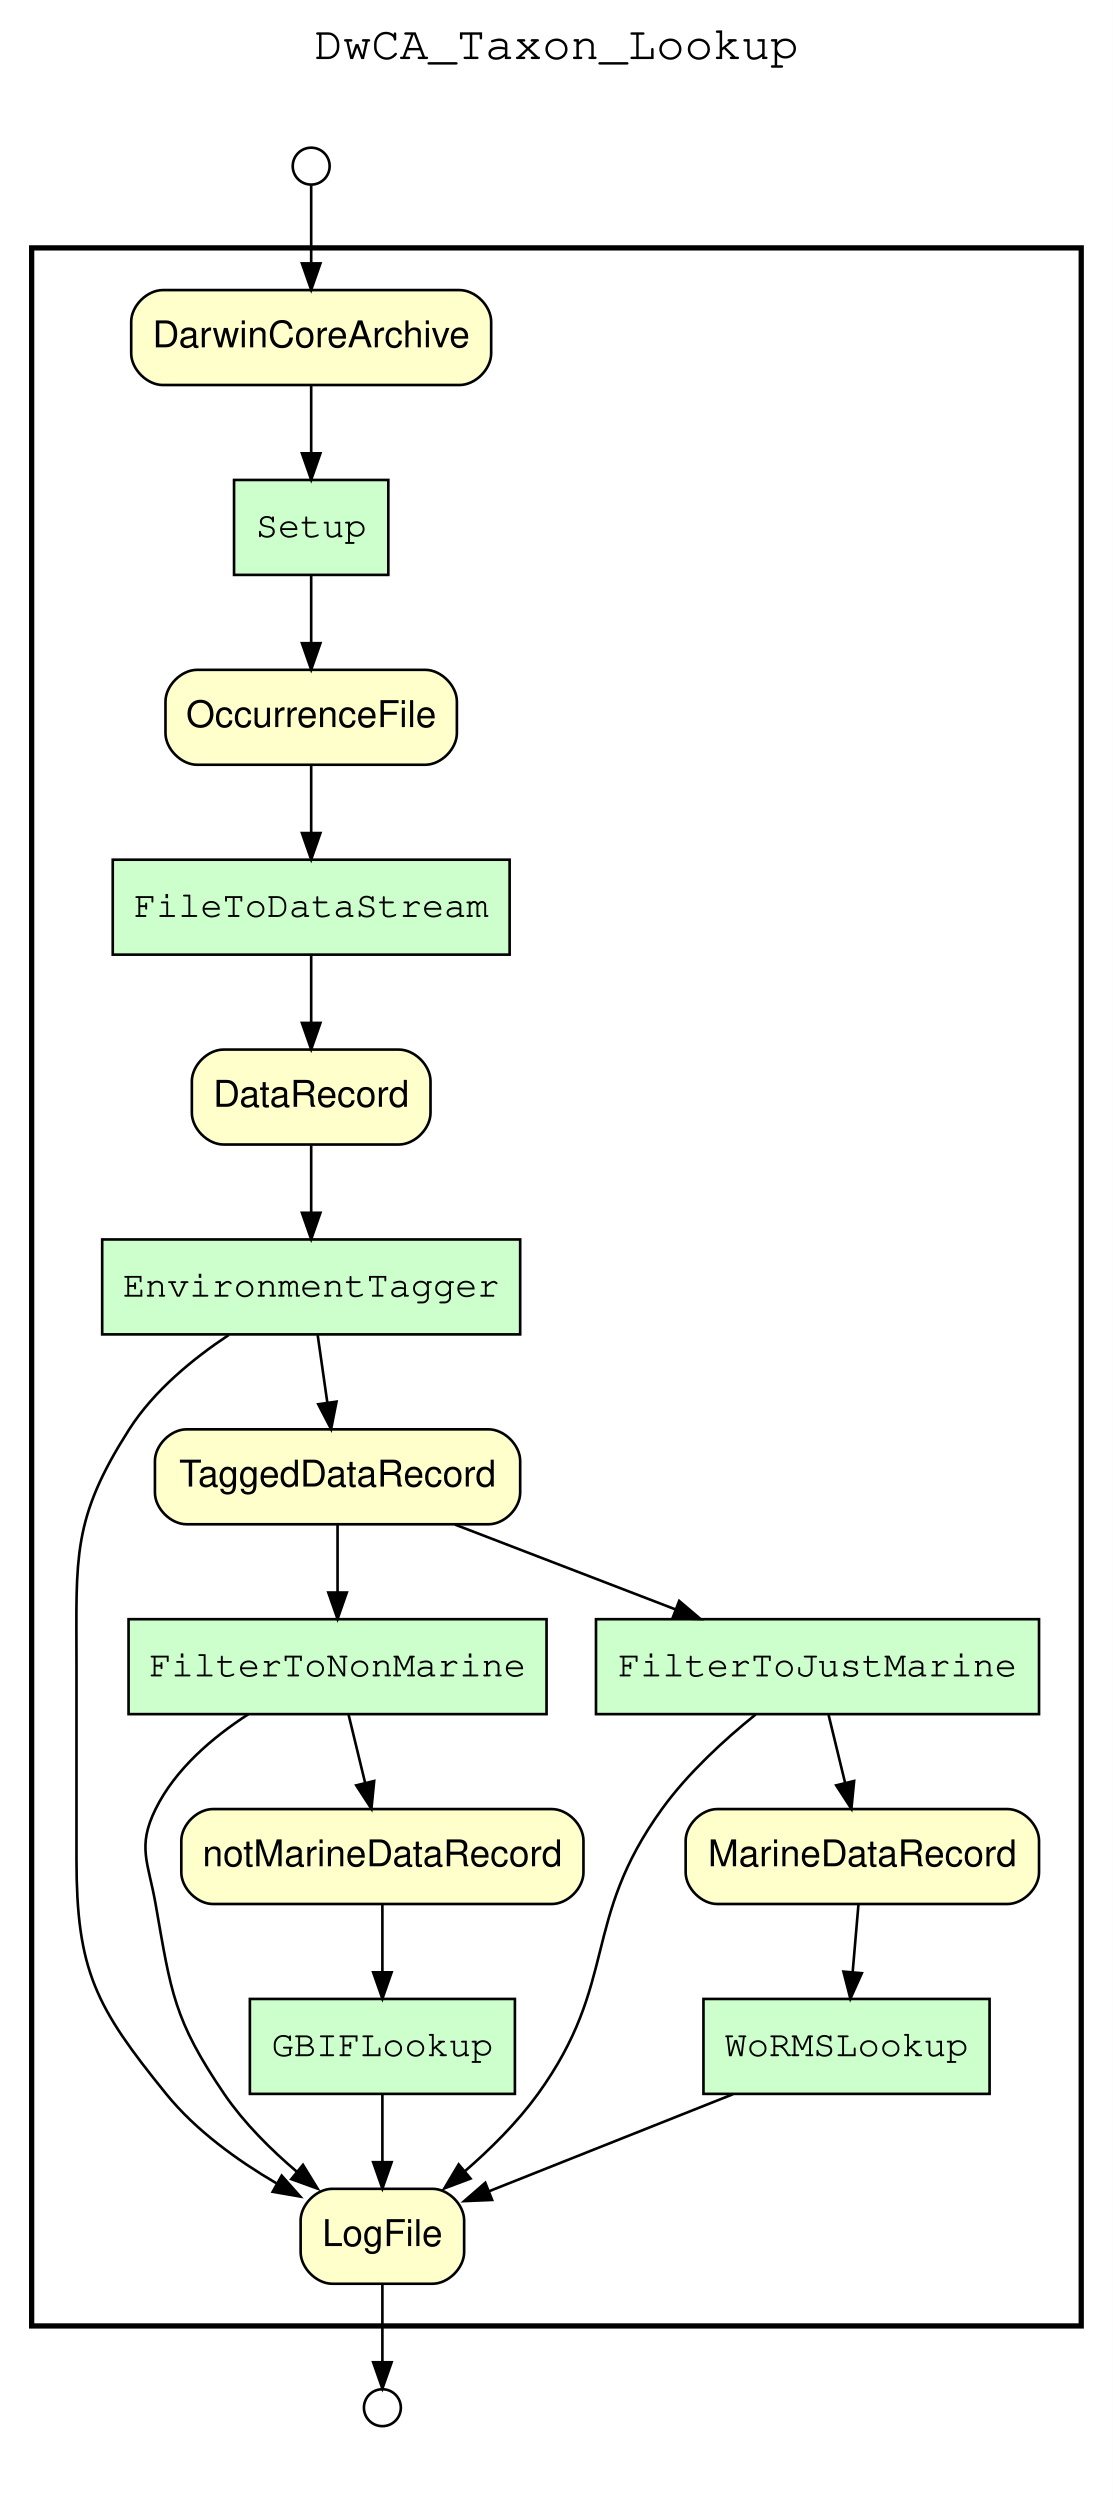
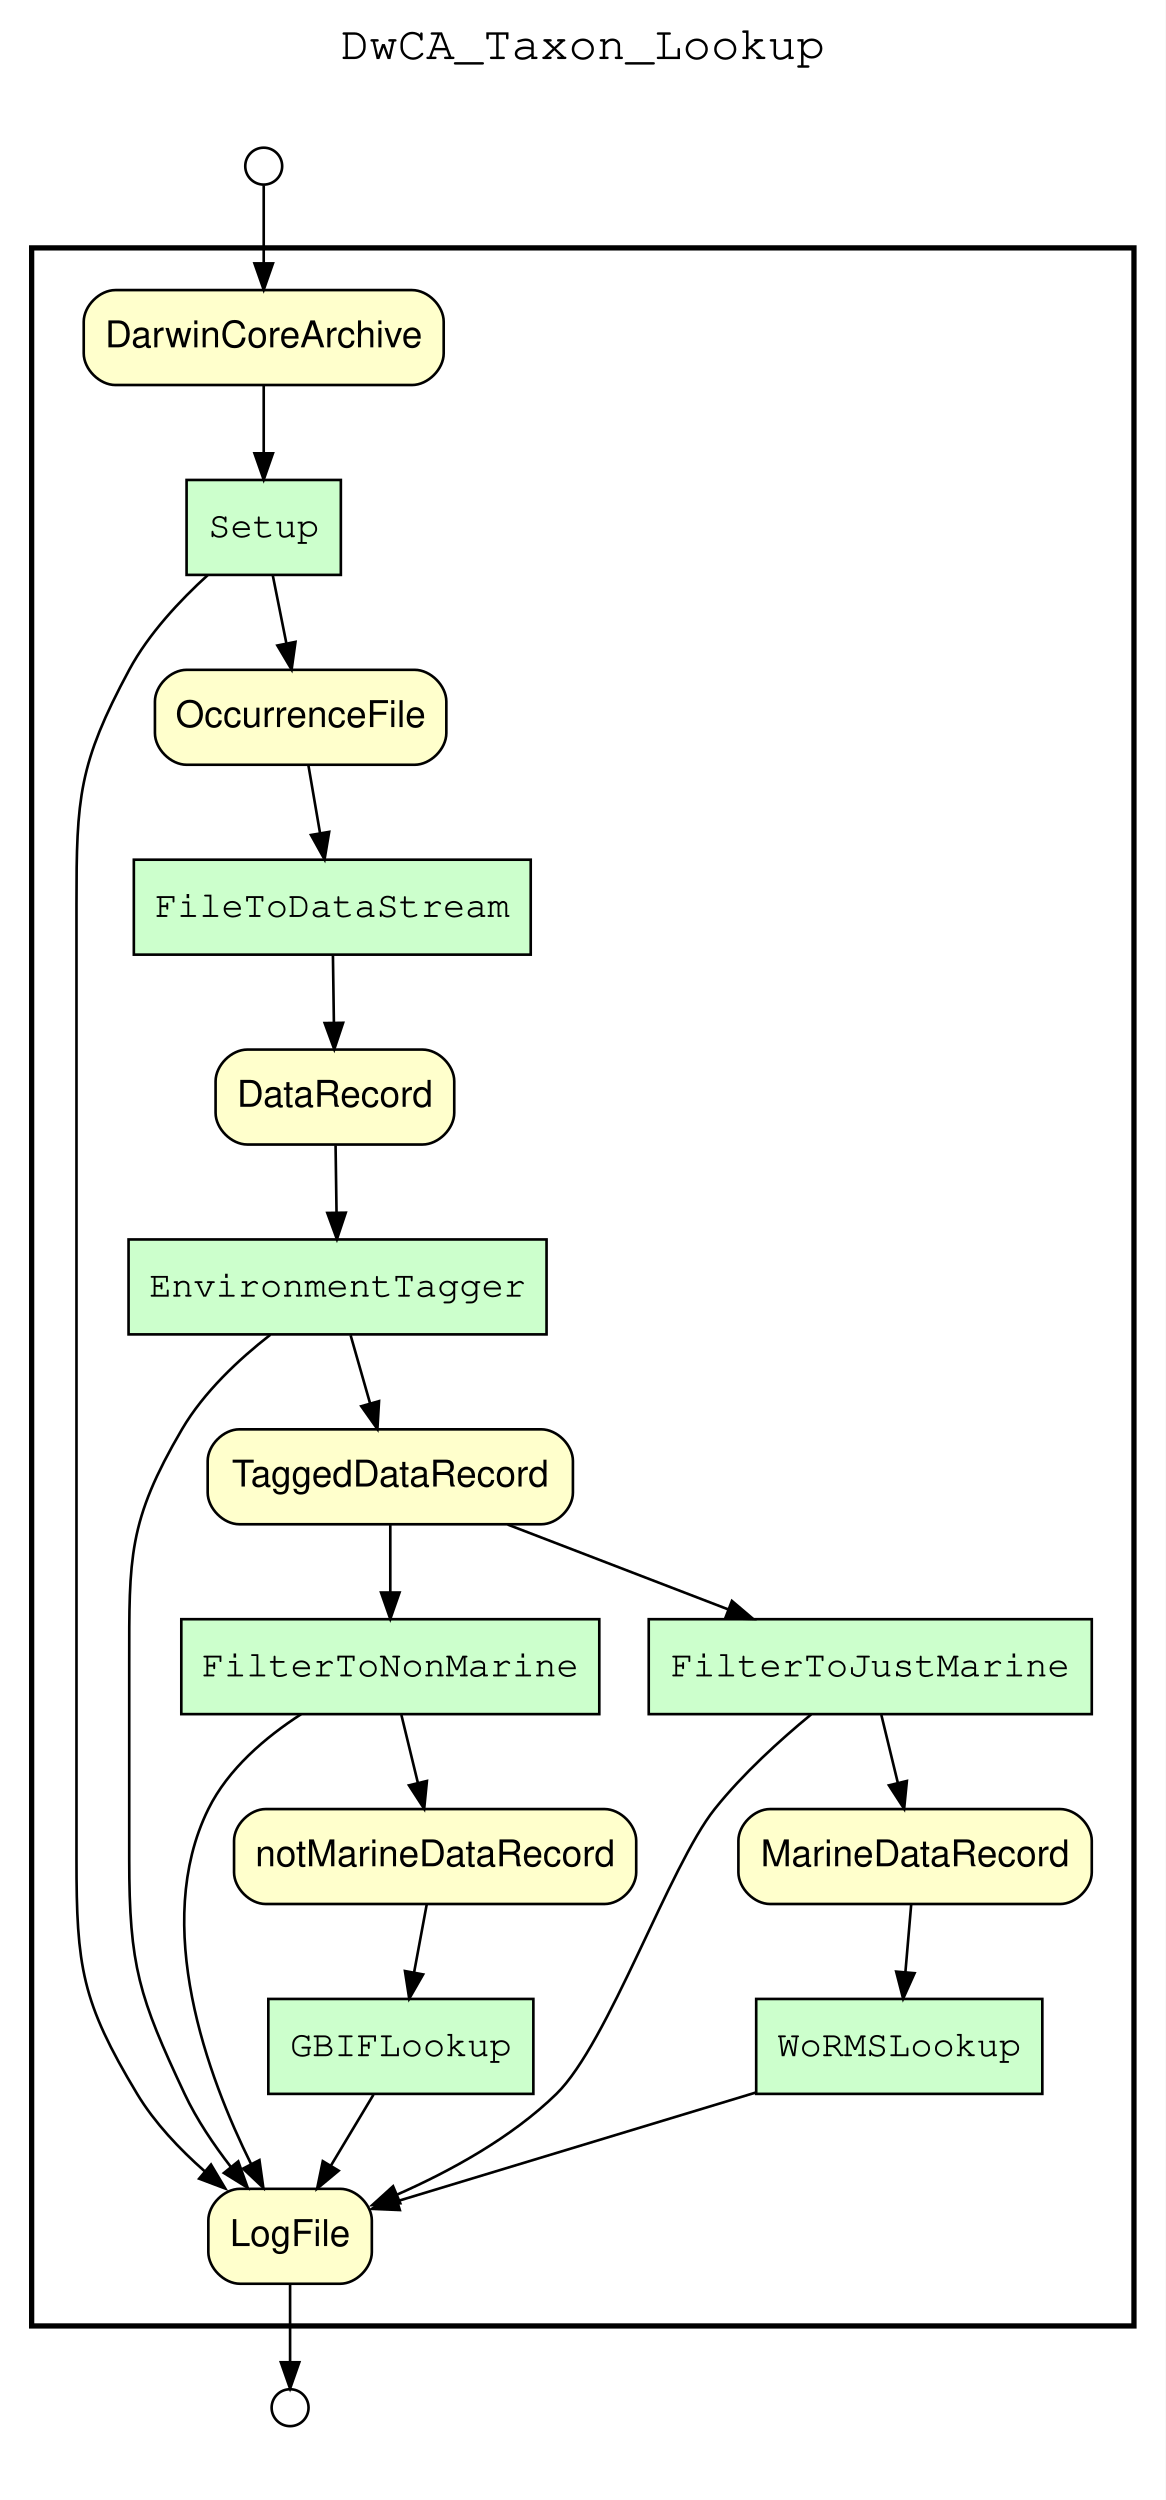
- <svg xmlns="http://www.w3.org/2000/svg" width="422pt" height="948pt" viewBox="0.00 0.00 422.00 948.00">
+ <svg xmlns="http://www.w3.org/2000/svg" width="442pt" height="948pt" viewBox="0.00 0.00 442.00 948.00">
  <g id="graph0" class="graph" transform="scale(1 1) rotate(0) translate(4 944)">
-     <polygon fill="white" stroke="none" points="-4,4 -4,-944 418,-944 418,4 -4,4" />
-     <text text-anchor="middle" x="207" y="-921.6" font-family="Courier,monospace" font-size="18.00">DwCA_Taxon_Lookup</text>
+     <polygon fill="white" stroke="none" points="-4,4 -4,-944 438,-944 438,4 -4,4" />
+     <text text-anchor="middle" x="217" y="-921.6" font-family="Courier,monospace" font-size="18.00">DwCA_Taxon_Lookup</text>
+     <g id="clust3" class="cluster">
+       <polygon fill="none" stroke="white" stroke-width="2" points="73,-858 73,-904 119,-904 119,-858 73,-858" />
+     </g>
+     <g id="clust4" class="cluster">
+       <polygon fill="none" stroke="white" stroke-width="2" points="81,-866 81,-896 111,-896 111,-866 81,-866" />
+     </g>
    <g id="clust1" class="cluster">
-       <polygon fill="none" stroke="black" stroke-width="2" points="8,-62 8,-850 406,-850 406,-62 8,-62" />
+       <polygon fill="none" stroke="black" stroke-width="2" points="8,-62 8,-850 426,-850 426,-62 8,-62" />
    </g>
    <g id="clust2" class="cluster">
-       <polygon fill="none" stroke="white" stroke-width="2" points="16,-70 16,-842 398,-842 398,-70 16,-70" />
-     </g>
-     <g id="clust3" class="cluster">
-       <polygon fill="none" stroke="white" stroke-width="2" points="91,-858 91,-904 137,-904 137,-858 91,-858" />
-     </g>
-     <g id="clust4" class="cluster">
-       <polygon fill="none" stroke="white" stroke-width="2" points="99,-866 99,-896 129,-896 129,-866 99,-866" />
+       <polygon fill="none" stroke="white" stroke-width="2" points="16,-70 16,-842 418,-842 418,-70 16,-70" />
    </g>
    <g id="clust5" class="cluster">
-       <polygon fill="none" stroke="white" stroke-width="2" points="118,-8 118,-54 164,-54 164,-8 118,-8" />
+       <polygon fill="none" stroke="white" stroke-width="2" points="83,-8 83,-54 129,-54 129,-8 83,-8" />
    </g>
    <g id="clust6" class="cluster">
-       <polygon fill="none" stroke="white" stroke-width="2" points="126,-16 126,-46 156,-46 156,-16 126,-16" />
+       <polygon fill="none" stroke="white" stroke-width="2" points="91,-16 91,-46 121,-46 121,-16 91,-16" />
    </g>
    <g id="node1" class="node">
-       <polygon fill="#ccffcc" stroke="black" points="189.25,-618 38.75,-618 38.75,-582 189.25,-582 189.25,-618" />
-       <text text-anchor="middle" x="114" y="-596.3" font-family="Courier,monospace" font-size="14.00">FileToDataStream</text>
+       <polygon fill="#ccffcc" stroke="black" points="197.25,-618 46.75,-618 46.75,-582 197.25,-582 197.25,-618" />
+       <text text-anchor="middle" x="122" y="-596.3" font-family="Courier,monospace" font-size="14.00">FileToDataStream</text>
+     </g>
+     <g id="node11" class="node">
+       <path fill="#ffffcc" stroke="black" d="M156.25,-546C156.25,-546 89.75,-546 89.75,-546 83.75,-546 77.75,-540 77.75,-534 77.75,-534 77.75,-522 77.75,-522 77.75,-516 83.75,-510 89.75,-510 89.75,-510 156.25,-510 156.25,-510 162.25,-510 168.25,-516 168.25,-522 168.25,-522 168.25,-534 168.25,-534 168.25,-540 162.25,-546 156.25,-546" />
+       <text text-anchor="middle" x="123" y="-524.3" font-family="Helvetica,sans-Serif" font-size="14.00">DataRecord</text>
+     </g>
+     <g id="edge10" class="edge">
+       <path fill="none" stroke="black" d="M122.247,-581.697C122.357,-573.983 122.49,-564.712 122.613,-556.112" />
+       <polygon fill="black" stroke="black" points="126.112,-556.153 122.756,-546.104 119.113,-556.053 126.112,-556.153" />
+     </g>
+     <g id="node2" class="node">
+       <polygon fill="#ccffcc" stroke="black" points="198.25,-186 97.75,-186 97.75,-150 198.25,-150 198.25,-186" />
+       <text text-anchor="middle" x="148" y="-164.3" font-family="Courier,monospace" font-size="14.00">GBIFLookup</text>
+     </g>
+     <g id="node9" class="node">
+       <path fill="#ffffcc" stroke="black" d="M125,-114C125,-114 87,-114 87,-114 81,-114 75,-108 75,-102 75,-102 75,-90 75,-90 75,-84 81,-78 87,-78 87,-78 125,-78 125,-78 131,-78 137,-84 137,-90 137,-90 137,-102 137,-102 137,-108 131,-114 125,-114" />
+       <text text-anchor="middle" x="106" y="-92.3" font-family="Helvetica,sans-Serif" font-size="14.00">LogFile</text>
+     </g>
+     <g id="edge18" class="edge">
+       <path fill="none" stroke="black" d="M137.618,-149.697C132.735,-141.559 126.813,-131.689 121.421,-122.701" />
+       <polygon fill="black" stroke="black" points="124.409,-120.879 116.263,-114.104 118.406,-124.48 124.409,-120.879" />
+     </g>
+     <g id="node3" class="node">
+       <polygon fill="#ccffcc" stroke="black" points="391.25,-186 282.75,-186 282.75,-150 391.25,-150 391.25,-186" />
+       <text text-anchor="middle" x="337" y="-164.3" font-family="Courier,monospace" font-size="14.00">WoRMSLookup</text>
+     </g>
+     <g id="edge17" class="edge">
+       <path fill="none" stroke="black" d="M282.549,-150.5C240.918,-137.884 184.437,-120.769 146.681,-109.328" />
+       <polygon fill="black" stroke="black" points="147.617,-105.954 137.032,-106.404 145.587,-112.653 147.617,-105.954" />
+     </g>
+     <g id="node4" class="node">
+       <polygon fill="#ccffcc" stroke="black" points="223.25,-330 64.75,-330 64.75,-294 223.25,-294 223.25,-330" />
+       <text text-anchor="middle" x="144" y="-308.3" font-family="Courier,monospace" font-size="14.00">FilterToNonMarine</text>
+     </g>
+     <g id="edge15" class="edge">
+       <path fill="none" stroke="black" d="M110.164,-293.961C96.621,-285.216 82.479,-273.175 75,-258 53.354,-214.079 74.795,-156.489 91.192,-123.431" />
+       <polygon fill="black" stroke="black" points="94.379,-124.887 95.854,-114.395 88.159,-121.677 94.379,-124.887" />
+     </g>
+     <g id="node14" class="node">
+       <path fill="#ffffcc" stroke="black" d="M225.25,-258C225.25,-258 96.75,-258 96.75,-258 90.75,-258 84.75,-252 84.75,-246 84.75,-246 84.75,-234 84.75,-234 84.75,-228 90.75,-222 96.75,-222 96.75,-222 225.25,-222 225.25,-222 231.25,-222 237.25,-228 237.25,-234 237.25,-234 237.25,-246 237.25,-246 237.25,-252 231.25,-258 225.25,-258" />
+       <text text-anchor="middle" x="161" y="-236.3" font-family="Helvetica,sans-Serif" font-size="14.00">notMarineDataRecord</text>
+     </g>
+     <g id="edge16" class="edge">
+       <path fill="none" stroke="black" d="M148.202,-293.697C150.096,-285.898 152.377,-276.509 154.484,-267.829" />
+       <polygon fill="black" stroke="black" points="157.887,-268.648 156.846,-258.104 151.085,-266.996 157.887,-268.648" />
+     </g>
+     <g id="node5" class="node">
+       <polygon fill="#ccffcc" stroke="black" points="410,-330 242,-330 242,-294 410,-294 410,-330" />
+       <text text-anchor="middle" x="326" y="-308.3" font-family="Courier,monospace" font-size="14.00">FilterToJustMarine</text>
+     </g>
+     <g id="edge13" class="edge">
+       <path fill="none" stroke="black" d="M303.606,-293.907C291.818,-284.203 277.643,-271.351 267,-258 249.886,-236.532 226.644,-169.181 207,-150 189.954,-133.355 166.622,-120.65 146.678,-111.857" />
+       <polygon fill="black" stroke="black" points="147.775,-108.521 137.201,-107.854 145.051,-114.969 147.775,-108.521" />
+     </g>
+     <g id="node13" class="node">
+       <path fill="#ffffcc" stroke="black" d="M398,-258C398,-258 288,-258 288,-258 282,-258 276,-252 276,-246 276,-246 276,-234 276,-234 276,-228 282,-222 288,-222 288,-222 398,-222 398,-222 404,-222 410,-228 410,-234 410,-234 410,-246 410,-246 410,-252 404,-258 398,-258" />
+       <text text-anchor="middle" x="343" y="-236.3" font-family="Helvetica,sans-Serif" font-size="14.00">MarineDataRecord</text>
+     </g>
+     <g id="edge14" class="edge">
+       <path fill="none" stroke="black" d="M330.202,-293.697C332.096,-285.898 334.377,-276.509 336.484,-267.829" />
+       <polygon fill="black" stroke="black" points="339.887,-268.648 338.846,-258.104 333.085,-266.996 339.887,-268.648" />
+     </g>
+     <g id="node6" class="node">
+       <polygon fill="#ccffcc" stroke="black" points="203.25,-474 44.75,-474 44.75,-438 203.25,-438 203.25,-474" />
+       <text text-anchor="middle" x="124" y="-452.3" font-family="Courier,monospace" font-size="14.00">EnvironmentTagger</text>
+     </g>
+     <g id="edge11" class="edge">
+       <path fill="none" stroke="black" d="M98.51,-437.856C86.614,-428.584 73.283,-416.137 65,-402 44.505,-367.02 45,-353.542 45,-313 45,-313 45,-313 45,-239 45,-198.358 48.722,-186.786 66,-150 70.558,-140.296 77.083,-130.648 83.545,-122.296" />
+       <polygon fill="black" stroke="black" points="86.345,-124.399 89.91,-114.422 80.901,-119.999 86.345,-124.399" />
+     </g>
+     <g id="node12" class="node">
+       <path fill="#ffffcc" stroke="black" d="M201.25,-402C201.25,-402 86.75,-402 86.75,-402 80.75,-402 74.75,-396 74.75,-390 74.75,-390 74.75,-378 74.75,-378 74.75,-372 80.75,-366 86.75,-366 86.75,-366 201.25,-366 201.25,-366 207.25,-366 213.25,-372 213.25,-378 213.25,-378 213.25,-390 213.25,-390 213.25,-396 207.25,-402 201.25,-402" />
+       <text text-anchor="middle" x="144" y="-380.3" font-family="Helvetica,sans-Serif" font-size="14.00">TaggedDataRecord</text>
+     </g>
+     <g id="edge12" class="edge">
+       <path fill="none" stroke="black" d="M128.944,-437.697C131.172,-429.898 133.855,-420.509 136.335,-411.829" />
+       <polygon fill="black" stroke="black" points="139.731,-412.681 139.113,-402.104 133,-410.758 139.731,-412.681" />
+     </g>
+     <g id="node7" class="node">
+       <polygon fill="#ccffcc" stroke="black" points="125.25,-762 66.75,-762 66.75,-726 125.25,-726 125.25,-762" />
+       <text text-anchor="middle" x="96" y="-740.3" font-family="Courier,monospace" font-size="14.00">Setup</text>
+     </g>
+     <g id="edge8" class="edge">
+       <path fill="none" stroke="black" d="M74.775,-725.915C64.31,-716.399 52.381,-703.719 45,-690 25.791,-654.298 25,-641.542 25,-601 25,-601 25,-601 25,-239 25,-198.145 26.937,-185.007 48,-150 54.593,-139.043 64.135,-129.003 73.583,-120.678" />
+       <polygon fill="black" stroke="black" points="76.011,-123.21 81.43,-114.106 71.516,-117.844 76.011,-123.21" />
    </g>
    <g id="node10" class="node">
-       <path fill="#ffffcc" stroke="black" d="M147.25,-546C147.25,-546 80.75,-546 80.75,-546 74.75,-546 68.75,-540 68.75,-534 68.75,-534 68.75,-522 68.75,-522 68.75,-516 74.75,-510 80.75,-510 80.75,-510 147.25,-510 147.25,-510 153.25,-510 159.25,-516 159.25,-522 159.25,-522 159.25,-534 159.25,-534 159.25,-540 153.25,-546 147.25,-546" />
-       <text text-anchor="middle" x="114" y="-524.3" font-family="Helvetica,sans-Serif" font-size="14.00">DataRecord</text>
+       <path fill="#ffffcc" stroke="black" d="M153.25,-690C153.25,-690 66.75,-690 66.75,-690 60.75,-690 54.75,-684 54.75,-678 54.75,-678 54.75,-666 54.75,-666 54.75,-660 60.75,-654 66.75,-654 66.75,-654 153.25,-654 153.25,-654 159.25,-654 165.25,-660 165.25,-666 165.25,-666 165.25,-678 165.25,-678 165.25,-684 159.25,-690 153.25,-690" />
+       <text text-anchor="middle" x="110" y="-668.3" font-family="Helvetica,sans-Serif" font-size="14.00">OccurrenceFile</text>
    </g>
    <g id="edge9" class="edge">
-       <path fill="none" stroke="black" d="M114,-581.697C114,-573.983 114,-564.712 114,-556.112" />
-       <polygon fill="black" stroke="black" points="117.5,-556.104 114,-546.104 110.5,-556.104 117.5,-556.104" />
-     </g>
-     <g id="node2" class="node">
-       <polygon fill="#ccffcc" stroke="black" points="143.25,-762 84.75,-762 84.75,-726 143.25,-726 143.25,-762" />
-       <text text-anchor="middle" x="114" y="-740.3" font-family="Courier,monospace" font-size="14.00">Setup</text>
-     </g>
-     <g id="node9" class="node">
-       <path fill="#ffffcc" stroke="black" d="M157.25,-690C157.25,-690 70.75,-690 70.75,-690 64.75,-690 58.75,-684 58.75,-678 58.75,-678 58.75,-666 58.75,-666 58.75,-660 64.75,-654 70.75,-654 70.75,-654 157.25,-654 157.25,-654 163.25,-654 169.25,-660 169.25,-666 169.25,-666 169.25,-678 169.25,-678 169.25,-684 163.25,-690 157.25,-690" />
-       <text text-anchor="middle" x="114" y="-668.3" font-family="Helvetica,sans-Serif" font-size="14.00">OccurrenceFile</text>
-     </g>
-     <g id="edge8" class="edge">
-       <path fill="none" stroke="black" d="M114,-725.697C114,-717.983 114,-708.712 114,-700.112" />
-       <polygon fill="black" stroke="black" points="117.5,-700.104 114,-690.104 110.5,-700.104 117.5,-700.104" />
-     </g>
-     <g id="node3" class="node">
-       <polygon fill="#ccffcc" stroke="black" points="191.25,-186 90.75,-186 90.75,-150 191.25,-150 191.25,-186" />
-       <text text-anchor="middle" x="141" y="-164.3" font-family="Courier,monospace" font-size="14.00">GBIFLookup</text>
-     </g>
-     <g id="node11" class="node">
-       <path fill="#ffffcc" stroke="black" d="M160,-114C160,-114 122,-114 122,-114 116,-114 110,-108 110,-102 110,-102 110,-90 110,-90 110,-84 116,-78 122,-78 122,-78 160,-78 160,-78 166,-78 172,-84 172,-90 172,-90 172,-102 172,-102 172,-108 166,-114 160,-114" />
-       <text text-anchor="middle" x="141" y="-92.3" font-family="Helvetica,sans-Serif" font-size="14.00">LogFile</text>
-     </g>
-     <g id="edge17" class="edge">
-       <path fill="none" stroke="black" d="M141,-149.697C141,-141.983 141,-132.712 141,-124.112" />
-       <polygon fill="black" stroke="black" points="144.5,-124.104 141,-114.104 137.5,-124.104 144.5,-124.104" />
-     </g>
-     <g id="node4" class="node">
-       <polygon fill="#ccffcc" stroke="black" points="371.25,-186 262.75,-186 262.75,-150 371.25,-150 371.25,-186" />
-       <text text-anchor="middle" x="317" y="-164.3" font-family="Courier,monospace" font-size="14.00">WoRMSLookup</text>
-     </g>
-     <g id="edge16" class="edge">
-       <path fill="none" stroke="black" d="M273.946,-149.876C245.725,-138.652 209.075,-124.075 181.405,-113.07" />
-       <polygon fill="black" stroke="black" points="182.606,-109.781 172.021,-109.338 180.019,-116.286 182.606,-109.781" />
-     </g>
-     <g id="node5" class="node">
-       <polygon fill="#ccffcc" stroke="black" points="203.25,-330 44.75,-330 44.75,-294 203.25,-294 203.25,-330" />
-       <text text-anchor="middle" x="124" y="-308.3" font-family="Courier,monospace" font-size="14.00">FilterToNonMarine</text>
-     </g>
-     <g id="edge14" class="edge">
-       <path fill="none" stroke="black" d="M90.164,-293.961C76.621,-285.216 62.479,-273.175 55,-258 47.927,-243.648 52.242,-237.76 55,-222 60.866,-188.487 61.877,-178.139 81,-150 88.459,-139.025 98.7,-128.864 108.61,-120.437" />
-       <polygon fill="black" stroke="black" points="110.886,-123.097 116.428,-114.067 106.464,-117.67 110.886,-123.097" />
-     </g>
-     <g id="node14" class="node">
-       <path fill="#ffffcc" stroke="black" d="M205.25,-258C205.25,-258 76.75,-258 76.75,-258 70.75,-258 64.75,-252 64.75,-246 64.75,-246 64.75,-234 64.75,-234 64.75,-228 70.75,-222 76.75,-222 76.75,-222 205.25,-222 205.25,-222 211.25,-222 217.25,-228 217.25,-234 217.25,-234 217.25,-246 217.25,-246 217.25,-252 211.25,-258 205.25,-258" />
-       <text text-anchor="middle" x="141" y="-236.3" font-family="Helvetica,sans-Serif" font-size="14.00">notMarineDataRecord</text>
-     </g>
-     <g id="edge15" class="edge">
-       <path fill="none" stroke="black" d="M128.202,-293.697C130.096,-285.898 132.377,-276.509 134.484,-267.829" />
-       <polygon fill="black" stroke="black" points="137.887,-268.648 136.846,-258.104 131.085,-266.996 137.887,-268.648" />
-     </g>
-     <g id="node6" class="node">
-       <polygon fill="#ccffcc" stroke="black" points="390,-330 222,-330 222,-294 390,-294 390,-330" />
-       <text text-anchor="middle" x="306" y="-308.3" font-family="Courier,monospace" font-size="14.00">FilterToJustMarine</text>
-     </g>
-     <g id="edge12" class="edge">
-       <path fill="none" stroke="black" d="M282.503,-293.838C270.685,-284.301 256.824,-271.626 247,-258 216.384,-215.538 230.616,-192.462 200,-150 192.248,-139.248 181.983,-129.088 172.192,-120.595" />
-       <polygon fill="black" stroke="black" points="174.414,-117.892 164.497,-114.162 169.924,-123.262 174.414,-117.892" />
-     </g>
-     <g id="node13" class="node">
-       <path fill="#ffffcc" stroke="black" d="M378,-258C378,-258 268,-258 268,-258 262,-258 256,-252 256,-246 256,-246 256,-234 256,-234 256,-228 262,-222 268,-222 268,-222 378,-222 378,-222 384,-222 390,-228 390,-234 390,-234 390,-246 390,-246 390,-252 384,-258 378,-258" />
-       <text text-anchor="middle" x="323" y="-236.3" font-family="Helvetica,sans-Serif" font-size="14.00">MarineDataRecord</text>
-     </g>
-     <g id="edge13" class="edge">
-       <path fill="none" stroke="black" d="M310.202,-293.697C312.096,-285.898 314.377,-276.509 316.484,-267.829" />
-       <polygon fill="black" stroke="black" points="319.887,-268.648 318.846,-258.104 313.085,-266.996 319.887,-268.648" />
-     </g>
-     <g id="node7" class="node">
-       <polygon fill="#ccffcc" stroke="black" points="193.25,-474 34.75,-474 34.75,-438 193.25,-438 193.25,-474" />
-       <text text-anchor="middle" x="114" y="-452.3" font-family="Courier,monospace" font-size="14.00">EnvironmentTagger</text>
-     </g>
-     <g id="edge10" class="edge">
-       <path fill="none" stroke="black" d="M82.772,-437.8C69.225,-428.821 54.351,-416.639 45,-402 23.176,-367.833 25,-353.542 25,-313 25,-313 25,-313 25,-239 25,-196.656 32.343,-182.9 59,-150 70.223,-136.148 86.065,-124.733 100.835,-116.089" />
-       <polygon fill="black" stroke="black" points="102.812,-118.995 109.843,-111.069 99.404,-112.88 102.812,-118.995" />
-     </g>
-     <g id="node12" class="node">
-       <path fill="#ffffcc" stroke="black" d="M181.25,-402C181.25,-402 66.75,-402 66.75,-402 60.75,-402 54.75,-396 54.75,-390 54.75,-390 54.75,-378 54.75,-378 54.75,-372 60.75,-366 66.75,-366 66.75,-366 181.25,-366 181.25,-366 187.25,-366 193.25,-372 193.25,-378 193.25,-378 193.25,-390 193.25,-390 193.25,-396 187.25,-402 181.25,-402" />
-       <text text-anchor="middle" x="124" y="-380.3" font-family="Helvetica,sans-Serif" font-size="14.00">TaggedDataRecord</text>
-     </g>
-     <g id="edge11" class="edge">
-       <path fill="none" stroke="black" d="M116.472,-437.697C117.574,-429.983 118.898,-420.712 120.127,-412.112" />
-       <polygon fill="black" stroke="black" points="123.607,-412.499 121.557,-402.104 116.677,-411.509 123.607,-412.499" />
+       <path fill="none" stroke="black" d="M99.461,-725.697C101.003,-717.983 102.858,-708.712 104.578,-700.112" />
+       <polygon fill="black" stroke="black" points="108.05,-700.597 106.579,-690.104 101.186,-699.224 108.05,-700.597" />
    </g>
    <g id="node8" class="node">
-       <path fill="#ffffcc" stroke="black" d="M170.25,-834C170.25,-834 57.75,-834 57.75,-834 51.75,-834 45.75,-828 45.75,-822 45.75,-822 45.75,-810 45.75,-810 45.75,-804 51.75,-798 57.75,-798 57.75,-798 170.25,-798 170.25,-798 176.25,-798 182.25,-804 182.25,-810 182.25,-810 182.25,-822 182.25,-822 182.25,-828 176.25,-834 170.25,-834" />
-       <text text-anchor="middle" x="114" y="-812.3" font-family="Helvetica,sans-Serif" font-size="14.00">DarwinCoreArchive</text>
+       <path fill="#ffffcc" stroke="black" d="M152.25,-834C152.25,-834 39.75,-834 39.75,-834 33.75,-834 27.75,-828 27.75,-822 27.75,-822 27.75,-810 27.75,-810 27.75,-804 33.75,-798 39.75,-798 39.75,-798 152.25,-798 152.25,-798 158.25,-798 164.25,-804 164.25,-810 164.25,-810 164.25,-822 164.25,-822 164.25,-828 158.25,-834 152.25,-834" />
+       <text text-anchor="middle" x="96" y="-812.3" font-family="Helvetica,sans-Serif" font-size="14.00">DarwinCoreArchive</text>
    </g>
    <g id="edge7" class="edge">
-       <path fill="none" stroke="black" d="M114,-797.697C114,-789.983 114,-780.712 114,-772.112" />
-       <polygon fill="black" stroke="black" points="117.5,-772.104 114,-762.104 110.5,-772.104 117.5,-772.104" />
+       <path fill="none" stroke="black" d="M96,-797.697C96,-789.983 96,-780.712 96,-772.112" />
+       <polygon fill="black" stroke="black" points="99.5,-772.104 96,-762.104 92.5,-772.104 99.5,-772.104" />
+     </g>
+     <g id="node16" class="node">
+       <ellipse fill="none" stroke="black" cx="106" cy="-31" rx="7" ry="7" />
+     </g>
+     <g id="edge20" class="edge">
+       <path fill="none" stroke="black" d="M106,-77.785C106,-68.666 106,-57.52 106,-48.508" />
+       <polygon fill="black" stroke="black" points="109.5,-48.242 106,-38.242 102.5,-48.242 109.5,-48.242" />
    </g>
    <g id="edge6" class="edge">
-       <path fill="none" stroke="black" d="M114,-653.697C114,-645.983 114,-636.712 114,-628.112" />
-       <polygon fill="black" stroke="black" points="117.5,-628.104 114,-618.104 110.5,-628.104 117.5,-628.104" />
+       <path fill="none" stroke="black" d="M112.966,-653.697C114.289,-645.983 115.878,-636.712 117.352,-628.112" />
+       <polygon fill="black" stroke="black" points="120.828,-628.552 119.068,-618.104 113.928,-627.369 120.828,-628.552" />
    </g>
    <g id="edge5" class="edge">
-       <path fill="none" stroke="black" d="M114,-509.697C114,-501.983 114,-492.712 114,-484.112" />
-       <polygon fill="black" stroke="black" points="117.5,-484.104 114,-474.104 110.5,-484.104 117.5,-484.104" />
+       <path fill="none" stroke="black" d="M123.247,-509.697C123.357,-501.983 123.49,-492.712 123.613,-484.112" />
+       <polygon fill="black" stroke="black" points="127.112,-484.153 123.756,-474.104 120.113,-484.053 127.112,-484.153" />
    </g>
-     <g id="node16" class="node">
-       <ellipse fill="none" stroke="black" cx="141" cy="-31" rx="7" ry="7" />
+     <g id="edge3" class="edge">
+       <path fill="none" stroke="black" d="M144,-365.697C144,-357.983 144,-348.712 144,-340.112" />
+       <polygon fill="black" stroke="black" points="147.5,-340.104 144,-330.104 140.5,-340.104 147.5,-340.104" />
+     </g>
+     <g id="edge4" class="edge">
+       <path fill="none" stroke="black" d="M188.522,-365.876C213.734,-356.179 245.453,-343.98 272.069,-333.743" />
+       <polygon fill="black" stroke="black" points="273.545,-336.925 281.622,-330.068 271.032,-330.391 273.545,-336.925" />
+     </g>
+     <g id="edge2" class="edge">
+       <path fill="none" stroke="black" d="M341.517,-221.697C340.856,-213.983 340.061,-204.712 339.324,-196.112" />
+       <polygon fill="black" stroke="black" points="342.807,-195.769 338.466,-186.104 335.833,-196.367 342.807,-195.769" />
+     </g>
+     <g id="edge1" class="edge">
+       <path fill="none" stroke="black" d="M157.787,-221.697C156.354,-213.983 154.632,-204.712 153.035,-196.112" />
+       <polygon fill="black" stroke="black" points="156.444,-195.297 151.177,-186.104 149.561,-196.575 156.444,-195.297" />
+     </g>
+     <g id="node15" class="node">
+       <ellipse fill="none" stroke="black" cx="96" cy="-881" rx="7" ry="7" />
    </g>
    <g id="edge19" class="edge">
-       <path fill="none" stroke="black" d="M141,-77.785C141,-68.666 141,-57.52 141,-48.508" />
-       <polygon fill="black" stroke="black" points="144.5,-48.242 141,-38.242 137.5,-48.242 144.5,-48.242" />
-     </g>
-     <g id="edge3" class="edge">
-       <path fill="none" stroke="black" d="M124,-365.697C124,-357.983 124,-348.712 124,-340.112" />
-       <polygon fill="black" stroke="black" points="127.5,-340.104 124,-330.104 120.5,-340.104 127.5,-340.104" />
-     </g>
-     <g id="edge4" class="edge">
-       <path fill="none" stroke="black" d="M168.522,-365.876C193.734,-356.179 225.453,-343.98 252.069,-333.743" />
-       <polygon fill="black" stroke="black" points="253.545,-336.925 261.622,-330.068 251.032,-330.391 253.545,-336.925" />
-     </g>
-     <g id="edge2" class="edge">
-       <path fill="none" stroke="black" d="M321.517,-221.697C320.856,-213.983 320.061,-204.712 319.324,-196.112" />
-       <polygon fill="black" stroke="black" points="322.807,-195.769 318.466,-186.104 315.833,-196.367 322.807,-195.769" />
-     </g>
-     <g id="edge1" class="edge">
-       <path fill="none" stroke="black" d="M141,-221.697C141,-213.983 141,-204.712 141,-196.112" />
-       <polygon fill="black" stroke="black" points="144.5,-196.104 141,-186.104 137.5,-196.104 144.5,-196.104" />
-     </g>
-     <g id="node15" class="node">
-       <ellipse fill="none" stroke="black" cx="114" cy="-881" rx="7" ry="7" />
-     </g>
-     <g id="edge18" class="edge">
-       <path fill="none" stroke="black" d="M114,-873.729C114,-866.795 114,-855.154 114,-844.215" />
-       <polygon fill="black" stroke="black" points="117.5,-844.119 114,-834.119 110.5,-844.119 117.5,-844.119" />
+       <path fill="none" stroke="black" d="M96,-873.729C96,-866.795 96,-855.154 96,-844.215" />
+       <polygon fill="black" stroke="black" points="99.5,-844.119 96,-834.119 92.5,-844.119 99.5,-844.119" />
    </g>
  </g>
</svg>
